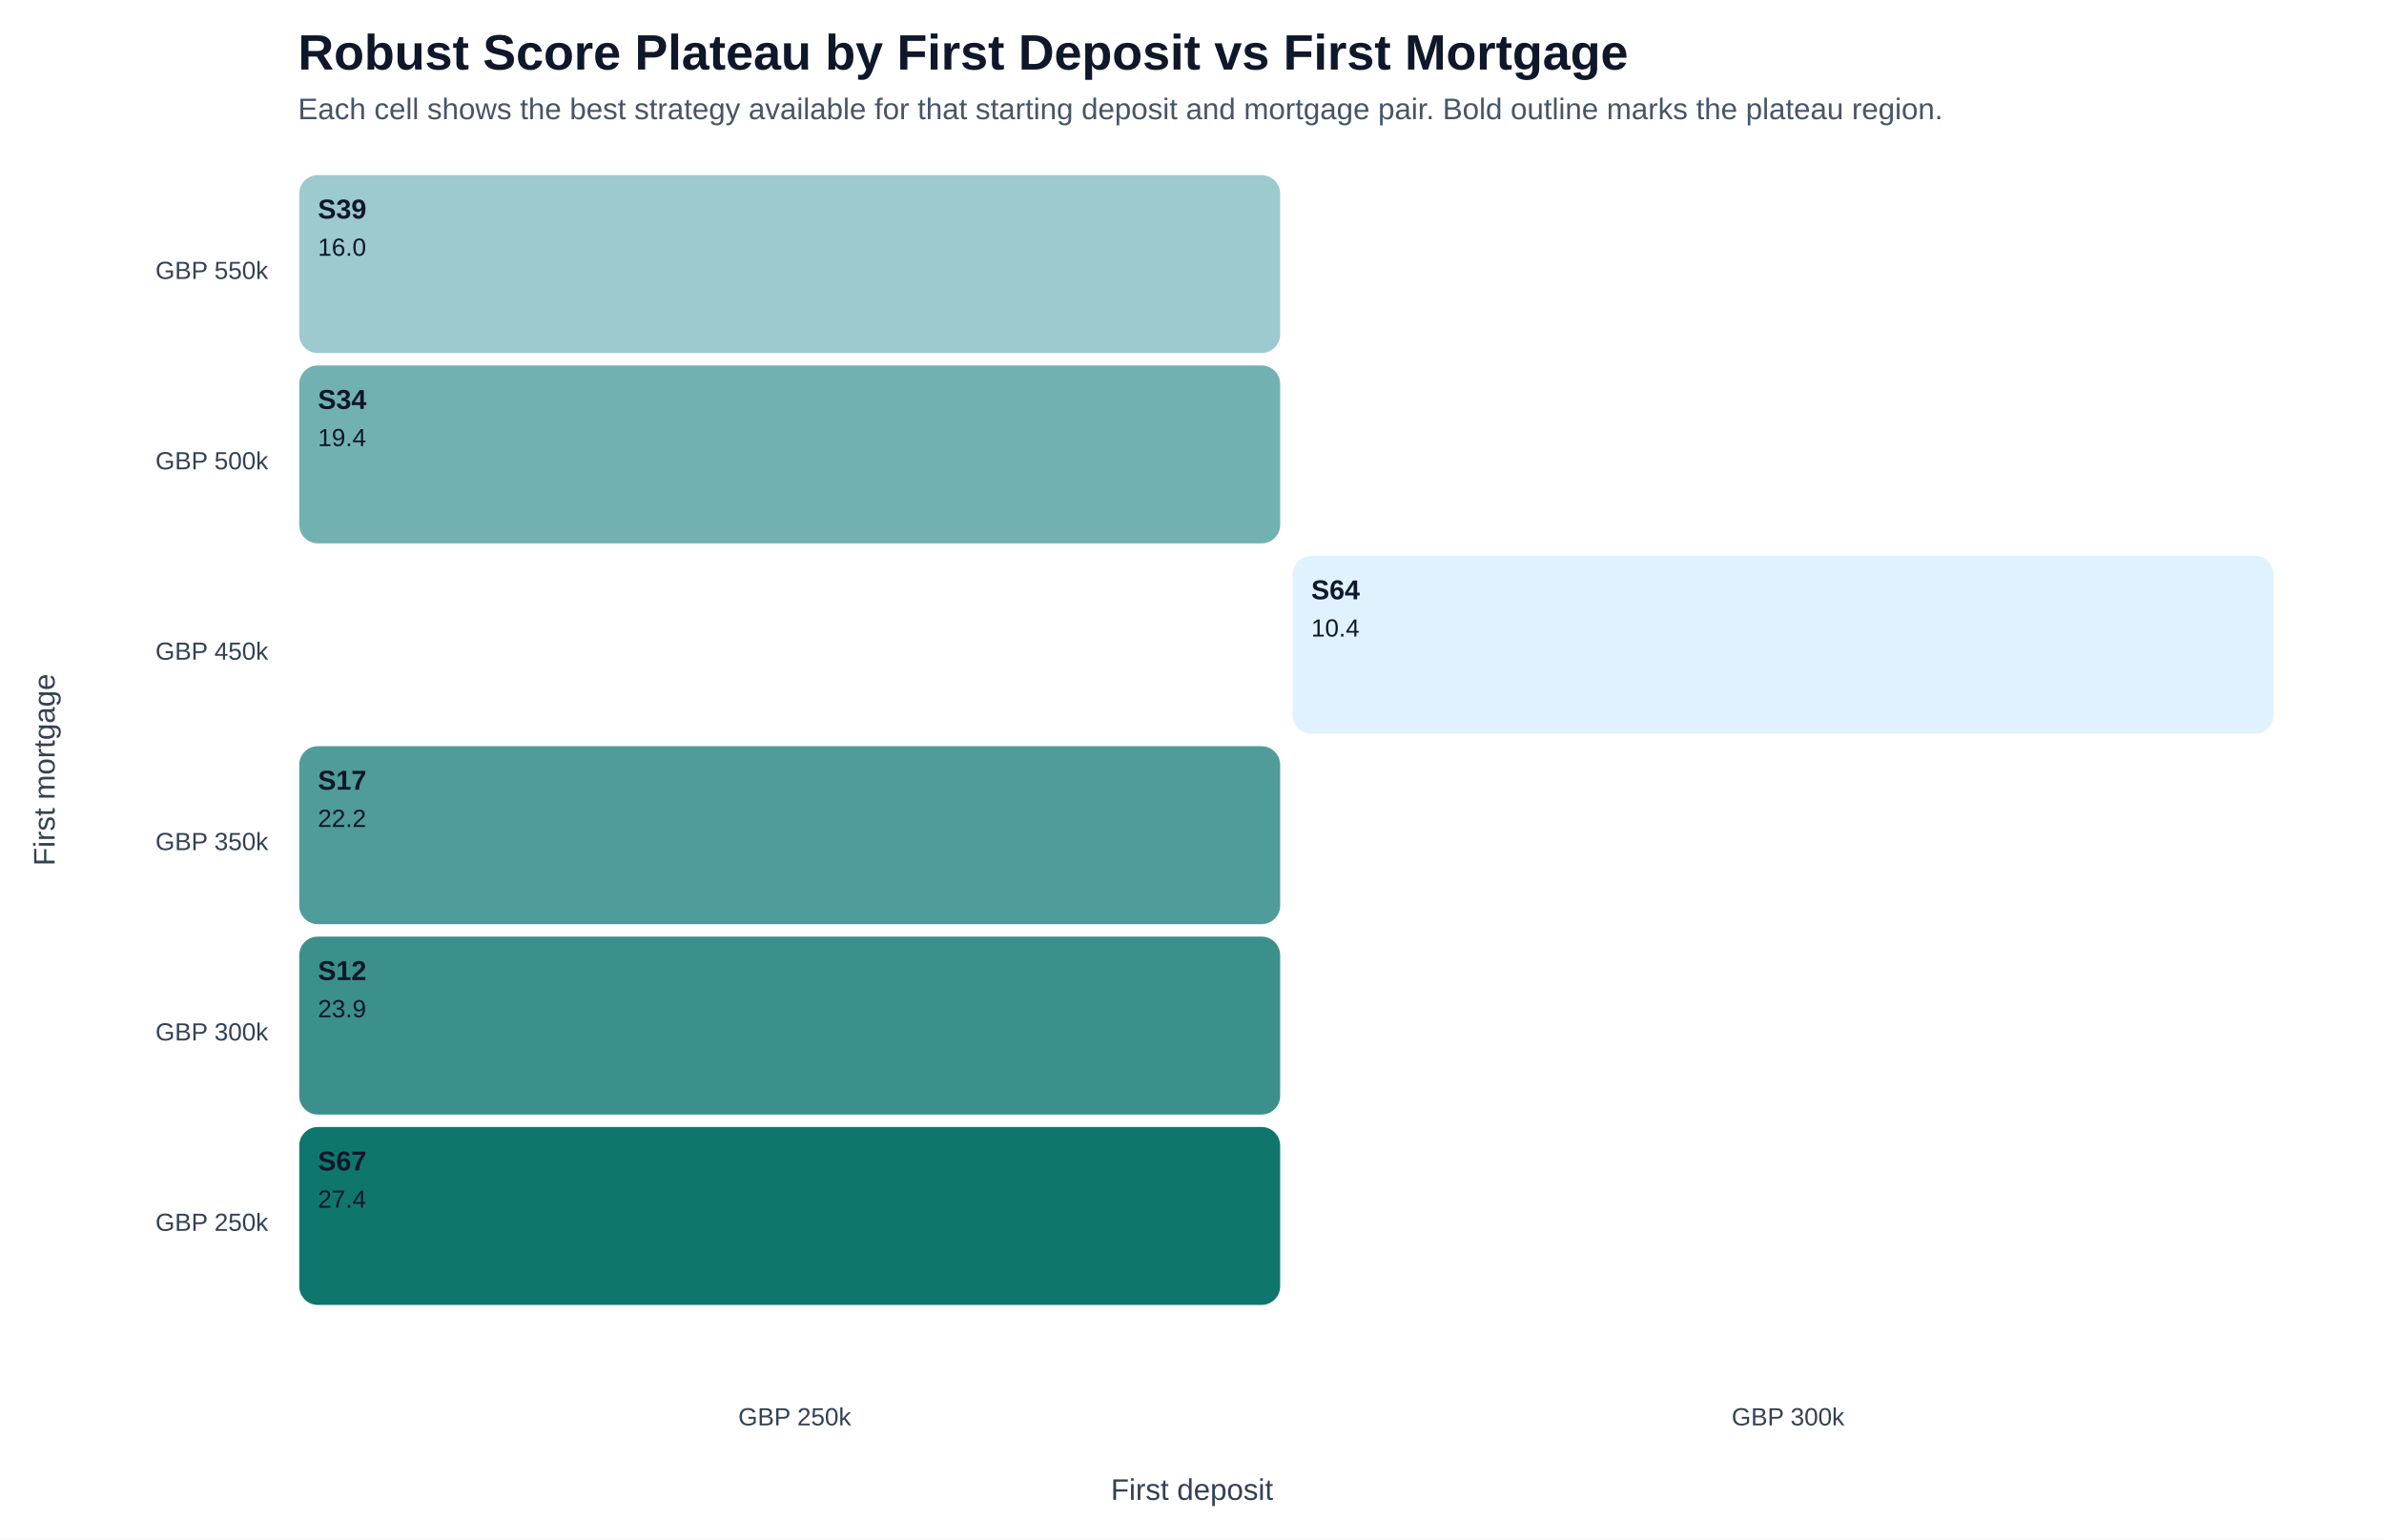
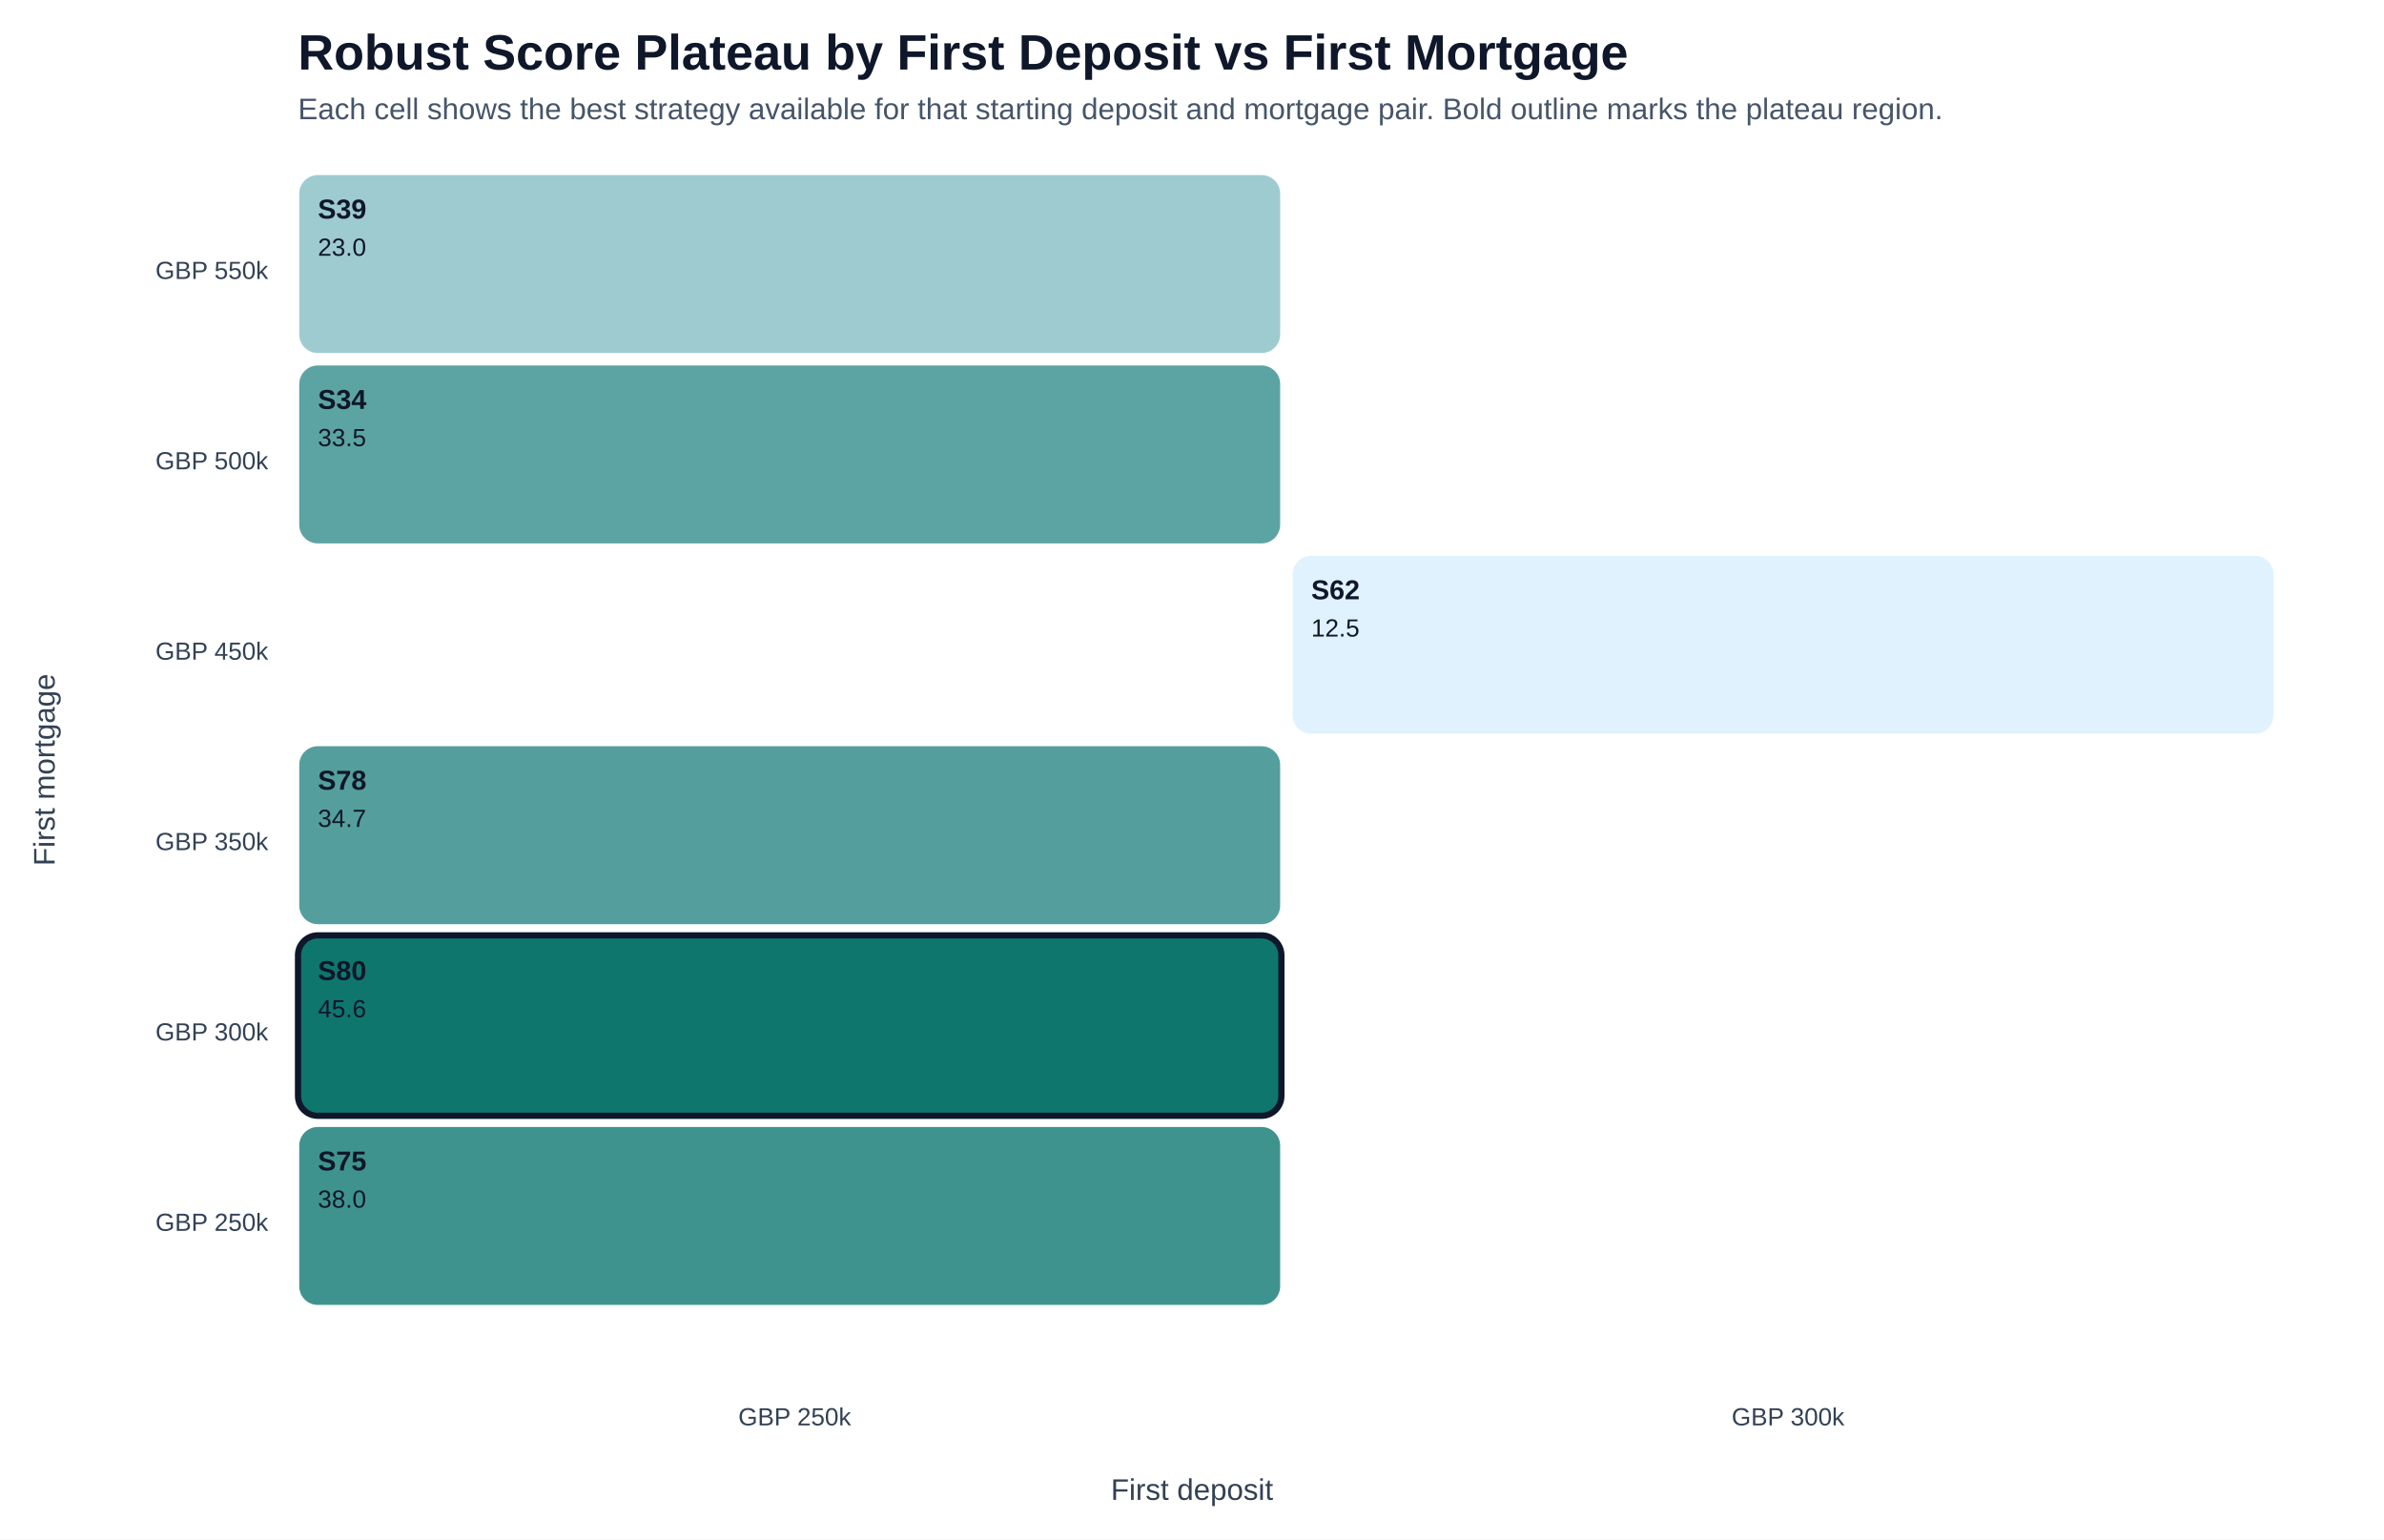
<svg xmlns="http://www.w3.org/2000/svg" width="960" height="620" viewBox="0 0 960 620">
  <rect width="960" height="620" fill="#ffffff" />
  <text x="120" y="28" font-size="20" font-family="Arial, sans-serif" font-weight="700" fill="#0f172a">Robust Score Plateau by First Deposit vs First Mortgage</text>
  <text x="120" y="48" font-size="12" font-family="Arial, sans-serif" fill="#475569">Each cell shows the best strategy available for that starting deposit and mortgage pair. Bold outline marks the plateau region.</text>
-   <rect x="120" y="453.333" width="396" height="72.667" rx="8" fill="rgb(15, 118, 110)" stroke="#ffffff" stroke-width="1" />
-   <text x="128" y="471.333" font-size="11" font-family="Arial, sans-serif" font-weight="700" fill="#0f172a">S67</text>
-   <text x="128" y="486.333" font-size="10" font-family="Arial, sans-serif" fill="#0f172a">27.4</text>
-   <rect x="120" y="376.667" width="396" height="72.667" rx="8" fill="rgb(59, 144, 140)" stroke="#ffffff" stroke-width="1" />
-   <text x="128" y="394.667" font-size="11" font-family="Arial, sans-serif" font-weight="700" fill="#0f172a">S12</text>
-   <text x="128" y="409.667" font-size="10" font-family="Arial, sans-serif" fill="#0f172a">23.9</text>
-   <rect x="120" y="300" width="396" height="72.667" rx="8" fill="rgb(79, 156, 154)" stroke="#ffffff" stroke-width="1" />
-   <text x="128" y="318" font-size="11" font-family="Arial, sans-serif" font-weight="700" fill="#0f172a">S17</text>
-   <text x="128" y="333" font-size="10" font-family="Arial, sans-serif" fill="#0f172a">22.2</text>
-   <rect x="120" y="146.667" width="396" height="72.667" rx="8" fill="rgb(114, 177, 178)" stroke="#ffffff" stroke-width="1" />
+   <rect x="120" y="453.333" width="396" height="72.667" rx="8" fill="rgb(63, 147, 143)" stroke="#ffffff" stroke-width="1" />
+   <text x="128" y="471.333" font-size="11" font-family="Arial, sans-serif" font-weight="700" fill="#0f172a">S75</text>
+   <text x="128" y="486.333" font-size="10" font-family="Arial, sans-serif" fill="#0f172a">38.0</text>
+   <rect x="120" y="376.667" width="396" height="72.667" rx="8" fill="rgb(15, 118, 110)" stroke="#0f172a" stroke-width="2.5" />
+   <text x="128" y="394.667" font-size="11" font-family="Arial, sans-serif" font-weight="700" fill="#0f172a">S80</text>
+   <text x="128" y="409.667" font-size="10" font-family="Arial, sans-serif" fill="#0f172a">45.6</text>
+   <rect x="120" y="300" width="396" height="72.667" rx="8" fill="rgb(84, 159, 157)" stroke="#ffffff" stroke-width="1" />
+   <text x="128" y="318" font-size="11" font-family="Arial, sans-serif" font-weight="700" fill="#0f172a">S78</text>
+   <text x="128" y="333" font-size="10" font-family="Arial, sans-serif" fill="#0f172a">34.7</text>
+   <rect x="120" y="146.667" width="396" height="72.667" rx="8" fill="rgb(92, 164, 163)" stroke="#ffffff" stroke-width="1" />
  <text x="128" y="164.667" font-size="11" font-family="Arial, sans-serif" font-weight="700" fill="#0f172a">S34</text>
-   <text x="128" y="179.667" font-size="10" font-family="Arial, sans-serif" fill="#0f172a">19.4</text>
-   <rect x="120" y="70" width="396" height="72.667" rx="8" fill="rgb(156, 202, 207)" stroke="#ffffff" stroke-width="1" />
+   <text x="128" y="179.667" font-size="10" font-family="Arial, sans-serif" fill="#0f172a">33.5</text>
+   <rect x="120" y="70" width="396" height="72.667" rx="8" fill="rgb(158, 203, 208)" stroke="#ffffff" stroke-width="1" />
  <text x="128" y="88" font-size="11" font-family="Arial, sans-serif" font-weight="700" fill="#0f172a">S39</text>
-   <text x="128" y="103" font-size="10" font-family="Arial, sans-serif" fill="#0f172a">16.0</text>
+   <text x="128" y="103" font-size="10" font-family="Arial, sans-serif" fill="#0f172a">23.0</text>
  <rect x="520" y="223.333" width="396" height="72.667" rx="8" fill="rgb(224, 242, 254)" stroke="#ffffff" stroke-width="1" />
-   <text x="528" y="241.333" font-size="11" font-family="Arial, sans-serif" font-weight="700" fill="#0f172a">S64</text>
-   <text x="528" y="256.333" font-size="10" font-family="Arial, sans-serif" fill="#0f172a">10.4</text>
+   <text x="528" y="241.333" font-size="11" font-family="Arial, sans-serif" font-weight="700" fill="#0f172a">S62</text>
+   <text x="528" y="256.333" font-size="10" font-family="Arial, sans-serif" fill="#0f172a">12.5</text>
  <text x="320" y="574" text-anchor="middle" font-size="10" font-family="Arial, sans-serif" fill="#334155">GBP 250k</text>
  <text x="720" y="574" text-anchor="middle" font-size="10" font-family="Arial, sans-serif" fill="#334155">GBP 300k</text>
  <text x="108" y="112.333" text-anchor="end" font-size="10" font-family="Arial, sans-serif" fill="#334155">GBP 550k</text>
  <text x="108" y="189" text-anchor="end" font-size="10" font-family="Arial, sans-serif" fill="#334155">GBP 500k</text>
  <text x="108" y="265.667" text-anchor="end" font-size="10" font-family="Arial, sans-serif" fill="#334155">GBP 450k</text>
  <text x="108" y="342.333" text-anchor="end" font-size="10" font-family="Arial, sans-serif" fill="#334155">GBP 350k</text>
  <text x="108" y="419" text-anchor="end" font-size="10" font-family="Arial, sans-serif" fill="#334155">GBP 300k</text>
  <text x="108" y="495.667" text-anchor="end" font-size="10" font-family="Arial, sans-serif" fill="#334155">GBP 250k</text>
  <text x="480" y="604" text-anchor="middle" font-size="12" font-family="Arial, sans-serif" fill="#334155">First deposit</text>
  <text x="22" y="310" transform="rotate(-90 22 310)" text-anchor="middle" font-size="12" font-family="Arial, sans-serif" fill="#334155">First mortgage</text>
</svg>
